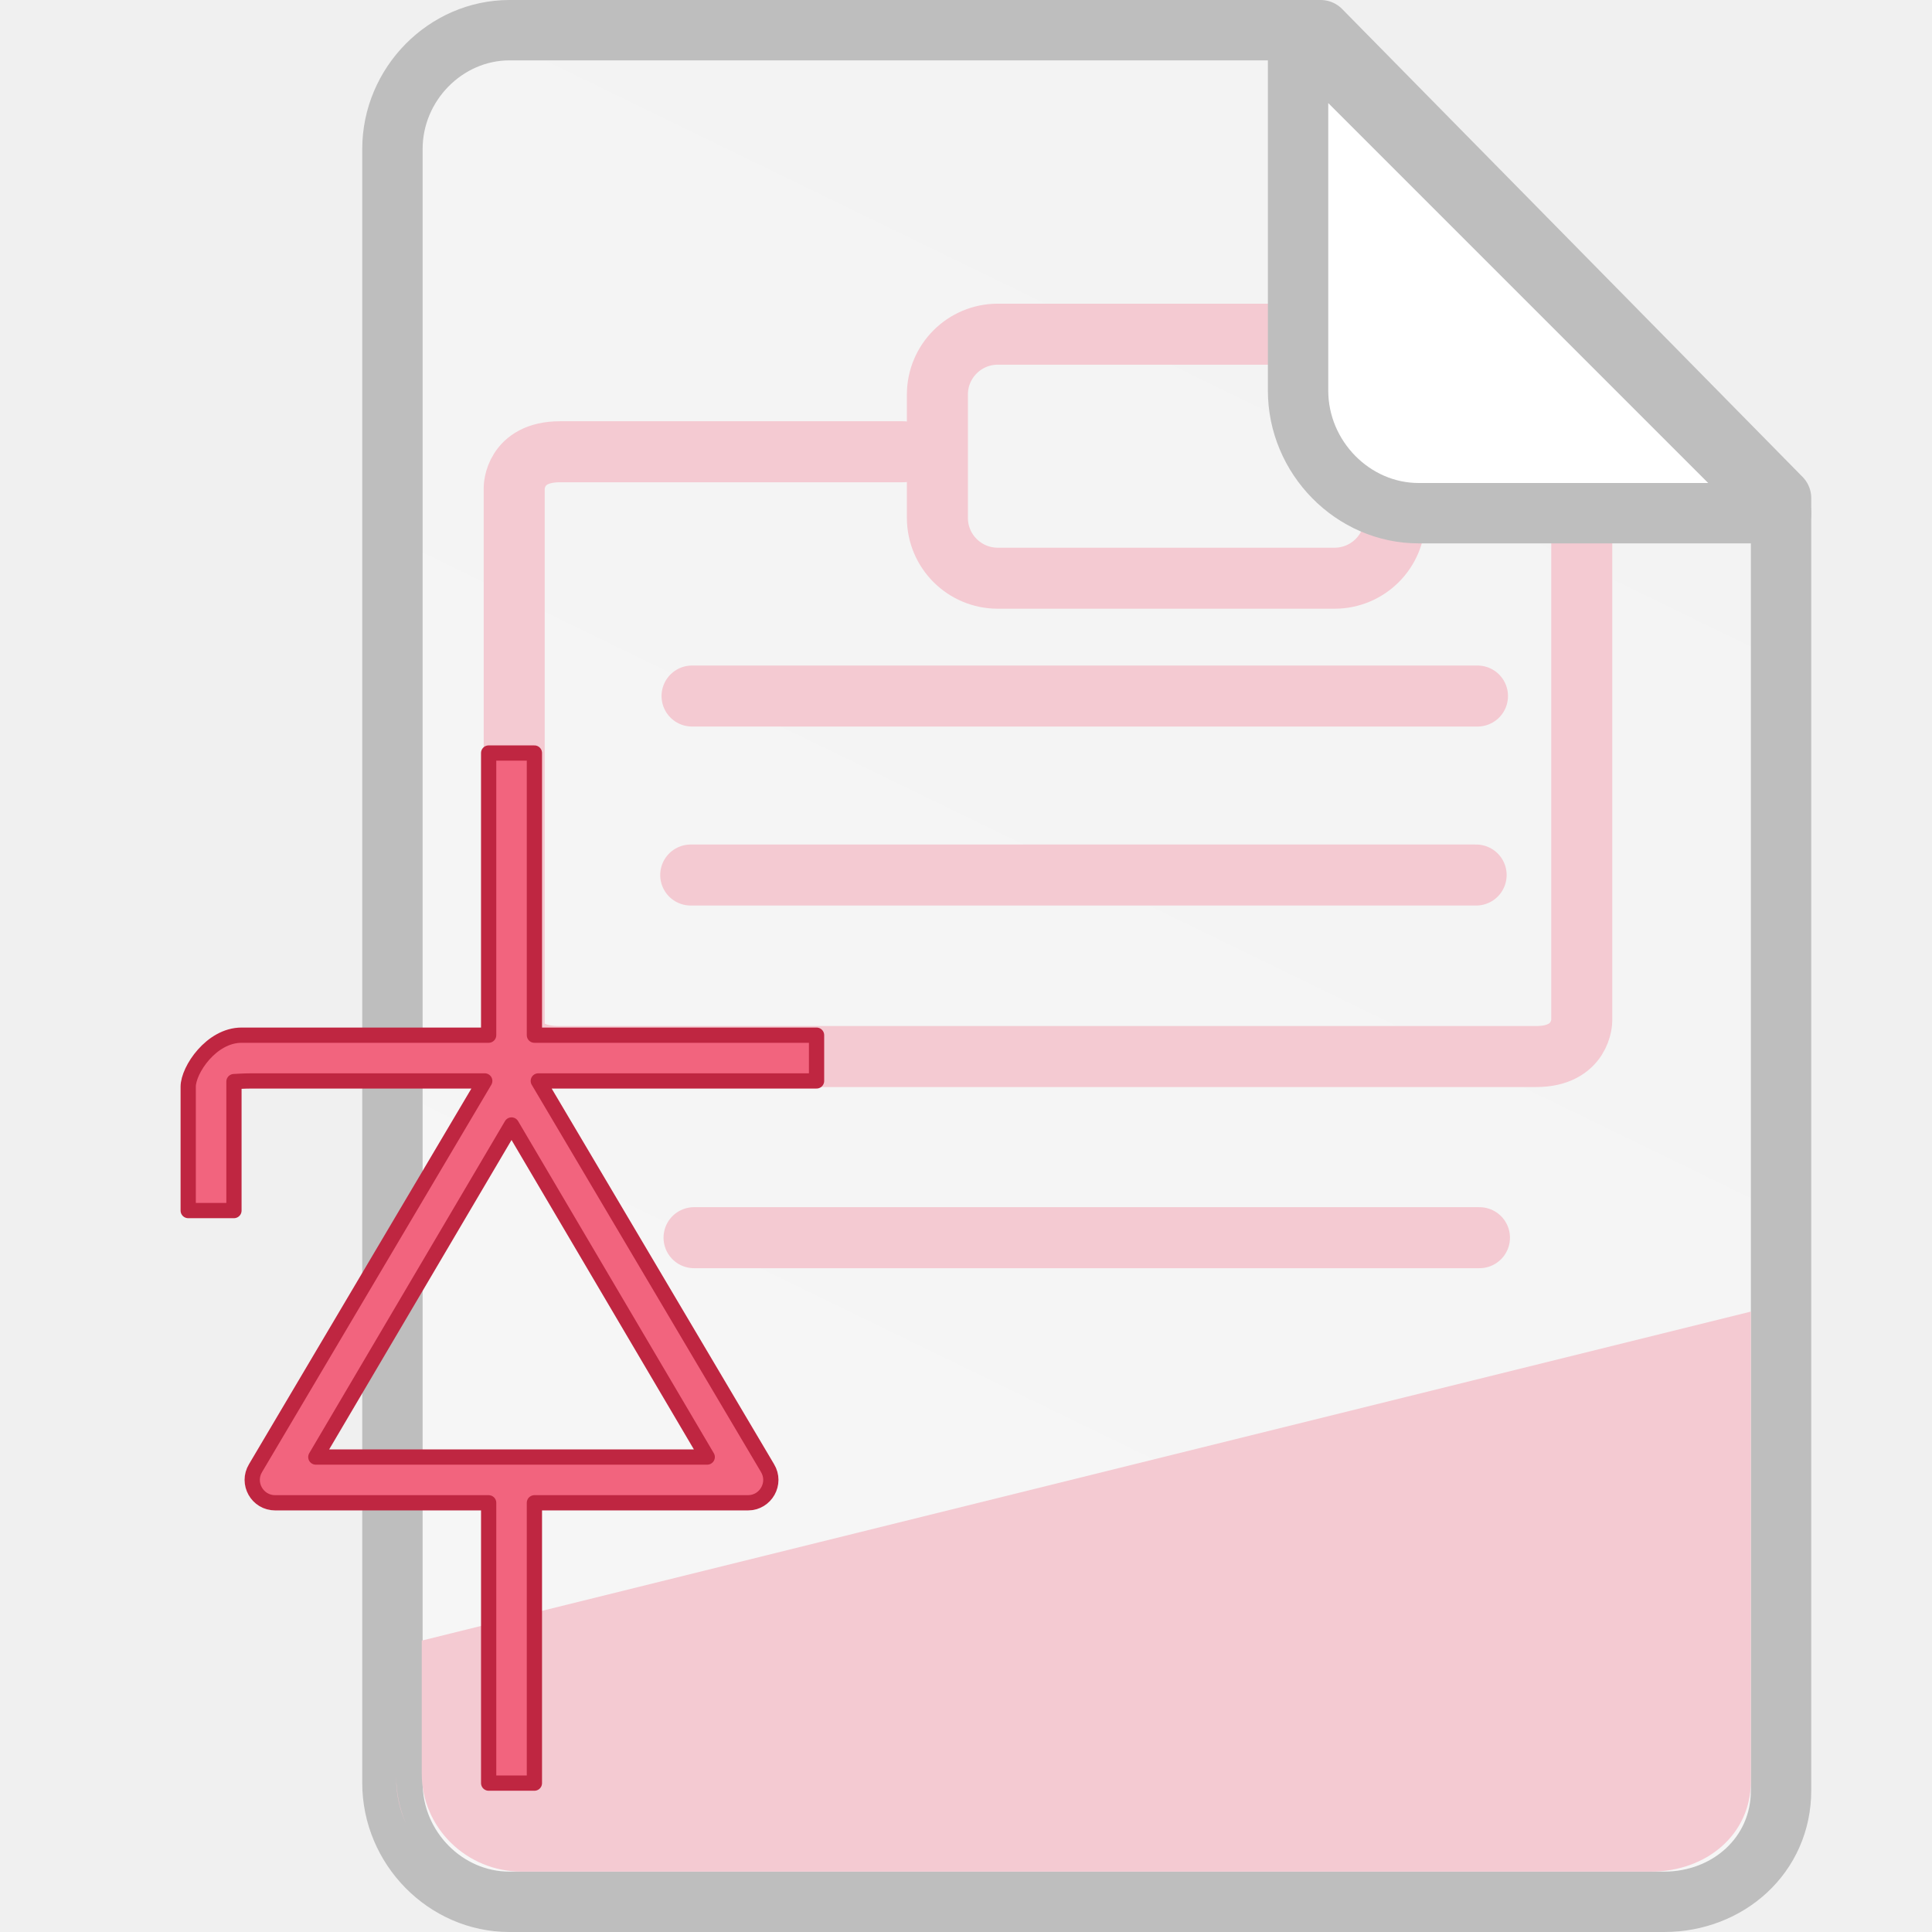
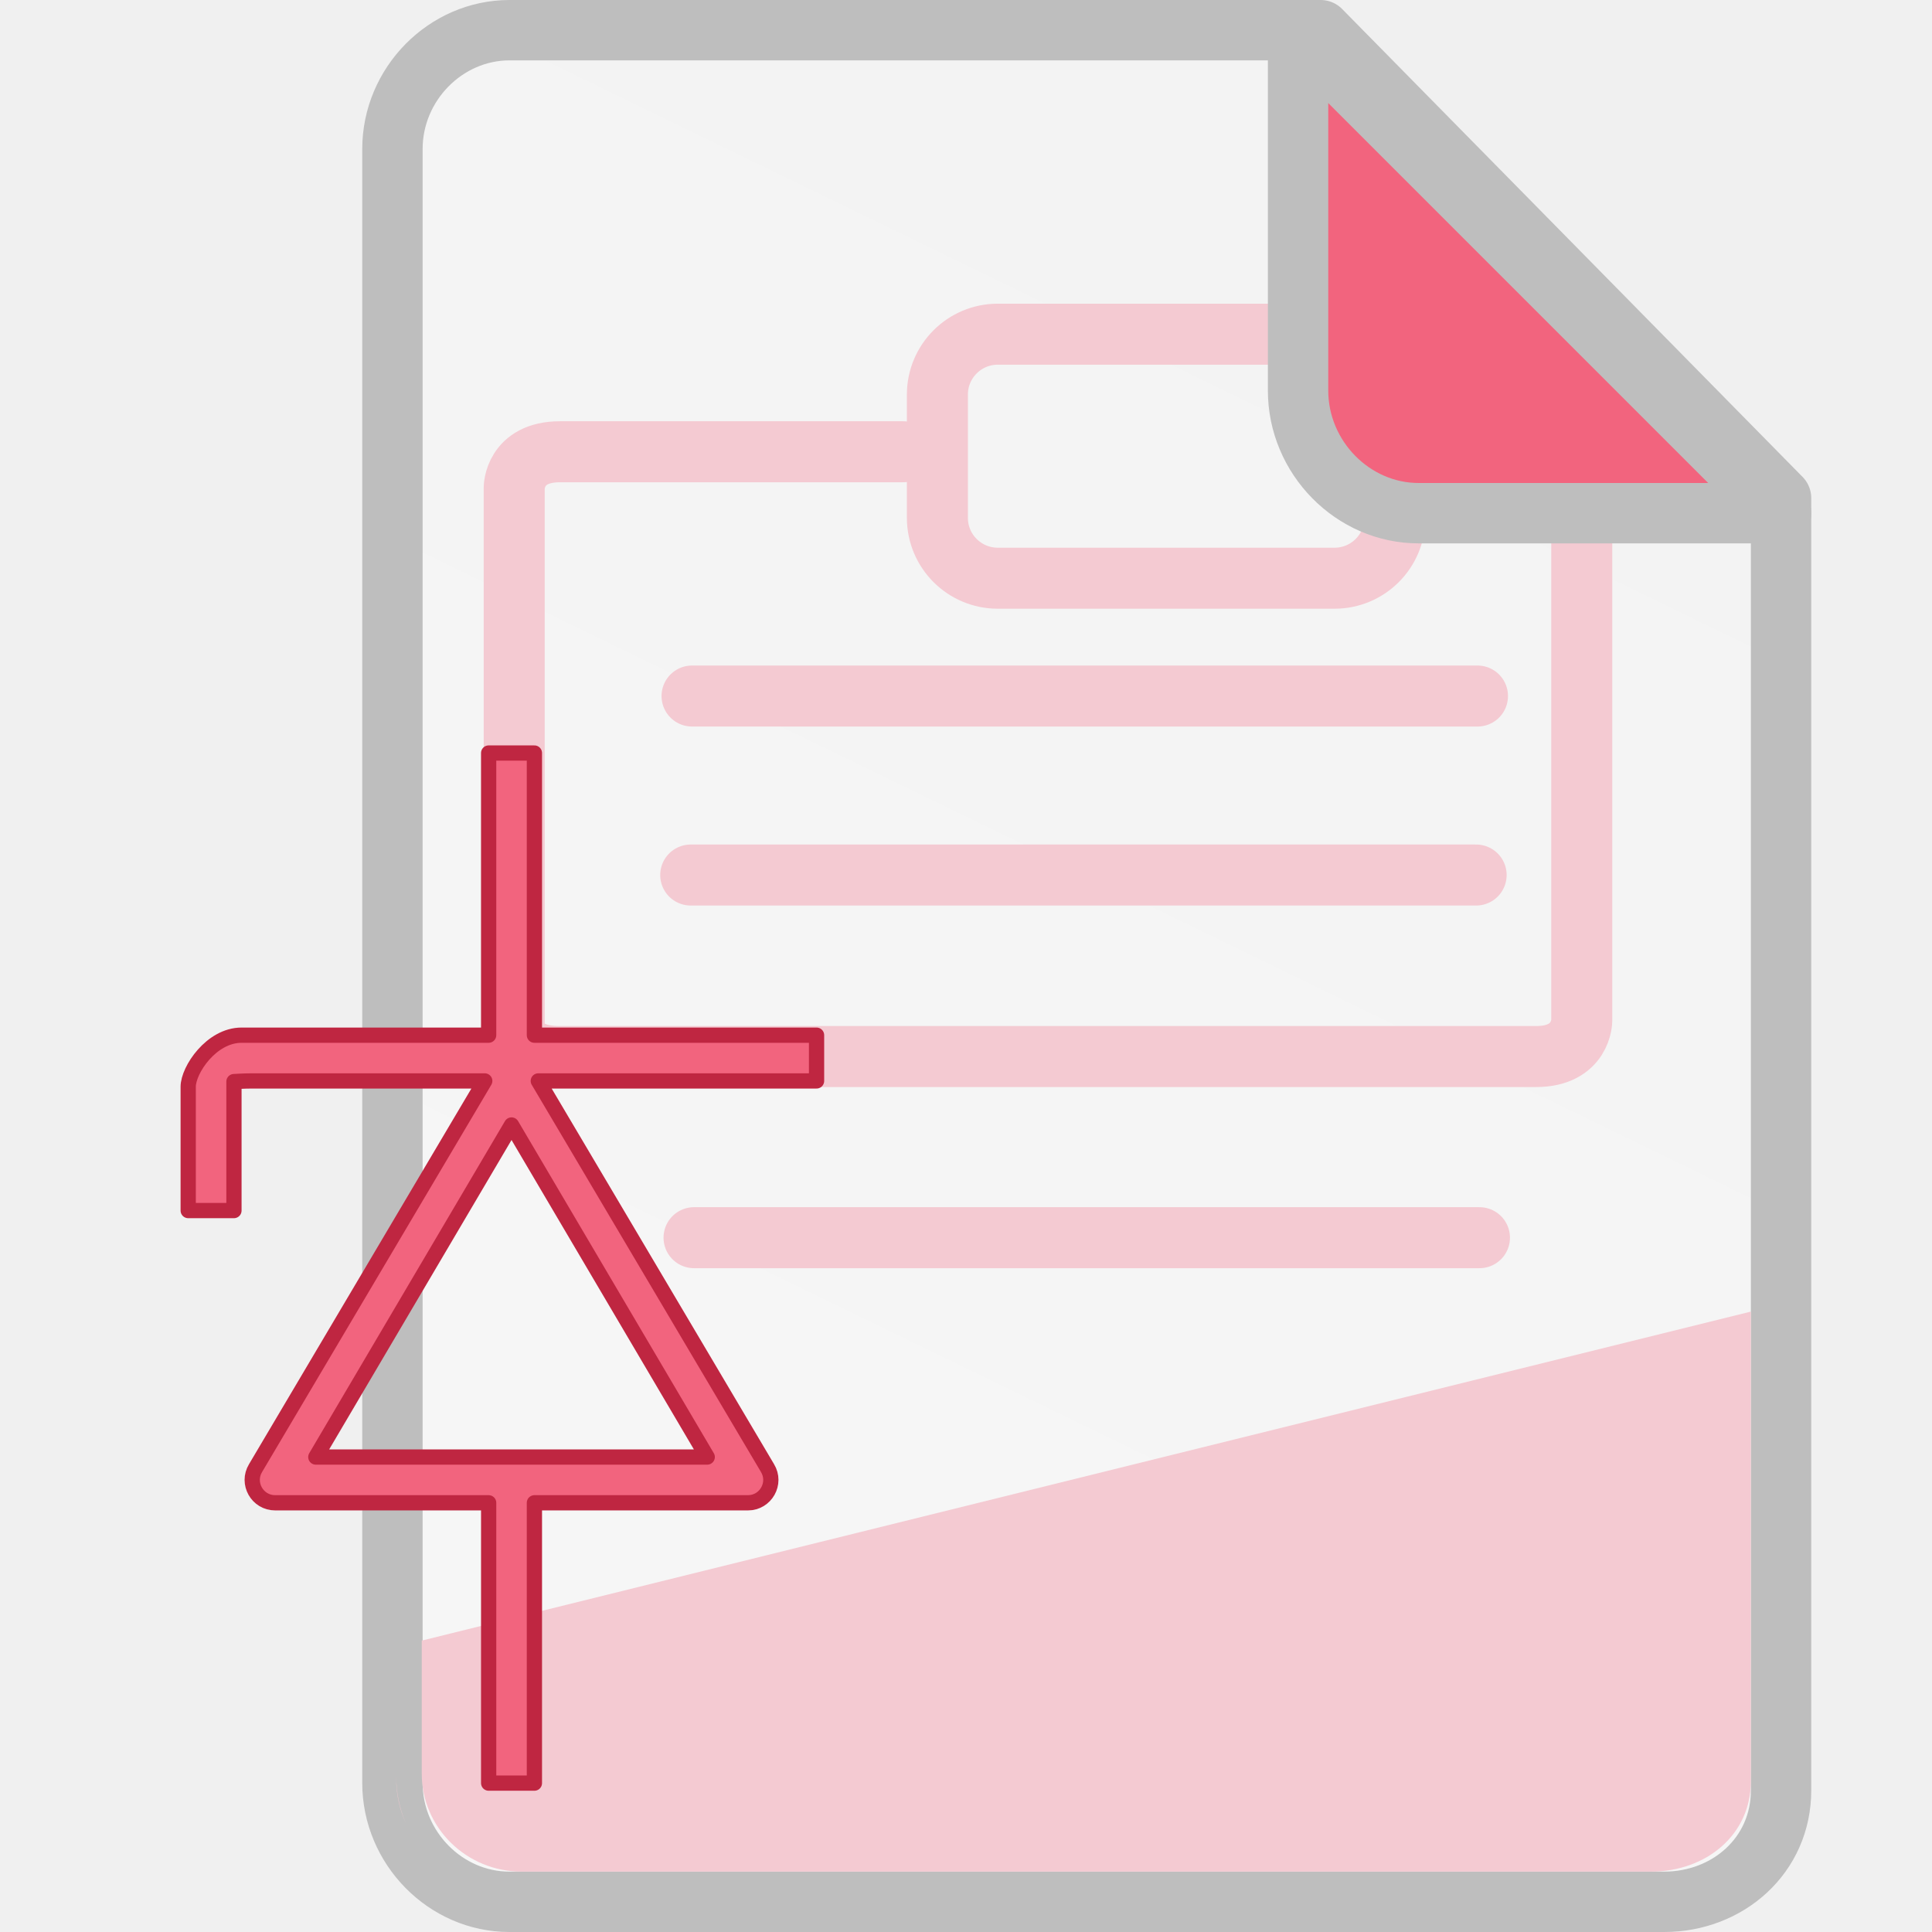
<svg xmlns="http://www.w3.org/2000/svg" xmlns:xlink="http://www.w3.org/1999/xlink" id="Слой_1" data-name="Слой 1" viewBox="0 0 32 32" version="1.1" width="32" height="32">
  <defs id="defs159429">
    <style id="style159427">.cls-1{fill:#1a81c4;}</style>
    <linearGradient xlink:href="#radialGradient1350" id="linearGradient5941" gradientUnits="userSpaceOnUse" gradientTransform="matrix(1.803461,0,0,1.83271,180.3104,139.9964)" x1="-160.867" y1="118.533" x2="-67.733" y2="-76.2" />
    <radialGradient id="radialGradient1350" cx="50.009" cy="23.272" r="28.023" gradientTransform="matrix(0,-0.4596185,0.818261,0,80.07145,-81.23916)" gradientUnits="userSpaceOnUse">
      <stop offset="0" stop-color="#2b4bed" id="stop1346" style="stop-color:#ffffff;stop-opacity:1" />
      <stop offset="1" stop-color="#2b2fb7" id="stop1348" style="stop-color:#f3f3f3;stop-opacity:1" />
    </radialGradient>
  </defs>
  <g id="g881" transform="matrix(0.25,0,0,0.25,2,0)">
    <g id="g868">
      <path id="path5939" style="fill:url(#linearGradient5941);fill-opacity:1;stroke:#bebebe;stroke-width:4;stroke-linecap:square;stroke-linejoin:round;stroke-miterlimit:4;stroke-dasharray:none;stroke-dashoffset:0;stroke-opacity:1;paint-order:normal" d="M 25.747,2 H 79.495 L 110,33 V 118.619 C 110,122.917 106.482,126 102.253,126 H 25.747 C 21.518,126 18,122.425 18,118.127 V 9.873 C 18,5.575 21.518,2.005 25.747,2 Z" />
      <path style="fill:none;stroke:#f4cad2;stroke-width:4.042;stroke-linecap:round;stroke-miterlimit:4;stroke-dasharray:none;stroke-opacity:1;paint-order:fill markers stroke" d="M 51.832,29.93 H 29.098 c -3.031,0 -3.031,2.385 -3.031,2.385 v 35.776 c 0,0 0,1.908 3.031,1.908 h 64.667 c 3.031,0 3.031,-2.385 3.031,-2.385 V 31.838 c 0,0 -0.004,-2.528 -3.031,-2.385 l -10.104,0.477" id="path880" />
      <path style="fill:none;stroke:#f4cad2;stroke-width:4.042;stroke-linecap:round;stroke-miterlimit:4;stroke-dasharray:none;stroke-opacity:1;paint-order:fill markers stroke" d="m 54.105,26.141 v 8.167 a 4,4 45 0 0 4,4 h 22.312 a 4,4 135 0 0 4,-4 V 26.141 a 4,4 45 0 0 -4,-4 h -22.312 a 4,4 135 0 0 -4,4 z" id="path882" />
      <path id="path5956" style="opacity:1;fill:#f4cad2;fill-opacity:1;stroke:none;stroke-width:0.37;stroke-linecap:square;stroke-linejoin:round;stroke-miterlimit:4;stroke-dasharray:none;stroke-dashoffset:0;stroke-opacity:1;paint-order:normal" d="M 108,86.896 19.943,108.695 v 8.812 c 0,3.588 2.966,6.493 6.628,6.493 h 74.801 c 3.662,0 6.648,-2.442 6.628,-6.029 z M 18.249,117.679 v 0.172 c 0,1.051 0.233,2.044 0.637,2.945 -0.406,-0.962 -0.637,-2.012 -0.637,-3.118 z" />
      <path style="fill:none;fill-opacity:1;stroke:#f4cad2;stroke-width:4.042;stroke-linecap:round;stroke-linejoin:round;stroke-miterlimit:4;stroke-dasharray:none;stroke-opacity:1;paint-order:fill markers stroke" d="M 90.018,82 H 37.982" id="path5251-4" />
      <path style="color:#000000;font-style:normal;font-variant:normal;font-weight:normal;font-stretch:normal;font-size:medium;line-height:normal;font-family:sans-serif;font-variant-ligatures:normal;font-variant-position:normal;font-variant-caps:normal;font-variant-numeric:normal;font-variant-alternates:normal;font-variant-east-asian:normal;font-feature-settings:normal;font-variation-settings:normal;text-indent:0;text-align:start;text-decoration:none;text-decoration-line:none;text-decoration-style:solid;text-decoration-color:#000000;letter-spacing:normal;word-spacing:normal;text-transform:none;writing-mode:lr-tb;direction:ltr;text-orientation:mixed;dominant-baseline:auto;baseline-shift:baseline;text-anchor:start;white-space:normal;shape-padding:0;shape-margin:0;inline-size:0;clip-rule:nonzero;display:inline;overflow:visible;visibility:visible;isolation:auto;mix-blend-mode:normal;color-interpolation:sRGB;color-interpolation-filters:linearRGB;solid-color:#000000;solid-opacity:1;vector-effect:none;fill:#000000;fill-opacity:0;fill-rule:nonzero;stroke:none;stroke-width:2.634;stroke-linecap:round;stroke-linejoin:miter;stroke-miterlimit:4;stroke-dasharray:none;stroke-dashoffset:0;stroke-opacity:1;paint-order:fill markers stroke;color-rendering:auto;image-rendering:auto;shape-rendering:auto;text-rendering:auto;enable-background:accumulate;stop-color:#000000" d="m 55.984,22.016 h 29.871 c 0.552,0 0.996,0.444 0.996,0.996 v 13.94 c 0,0.552 -0.444,0.996 -0.996,0.996 H 55.984 c -0.552,0 -0.996,-0.444 -0.996,-0.996 V 23.011 c 0,-0.552 0.444,-0.996 0.996,-0.996 z" id="path6035" />
-       <path id="path5943" style="fill:#ffffff;fill-opacity:1;stroke:#bebebe;stroke-width:4;stroke-linecap:square;stroke-linejoin:round;stroke-miterlimit:4;stroke-dasharray:none;stroke-dashoffset:0;stroke-opacity:1;paint-order:normal" d="M 78,2 V 25.873 c 0,4.437 3.632,8.133 8,8.127 h 24 z" />
+       <path id="path5943" style="fill:#f2647e;fill-opacity:1;stroke:#bebebe;stroke-width:4;stroke-linecap:square;stroke-linejoin:round;stroke-miterlimit:4;stroke-dasharray:none;stroke-dashoffset:0;stroke-opacity:1;paint-order:normal" d="M 78,2 V 25.873 c 0,4.437 3.632,8.133 8,8.127 h 24 z" />
      <path style="fill:none;fill-opacity:1;stroke:#f4cad2;stroke-width:4.042;stroke-linecap:round;stroke-linejoin:round;stroke-miterlimit:4;stroke-dasharray:none;stroke-opacity:1;paint-order:fill markers stroke" d="M 89.798,57.973 H 37.762" id="path876" />
      <path style="fill:none;fill-opacity:1;stroke:#f4cad2;stroke-width:4.042;stroke-linecap:round;stroke-linejoin:round;stroke-miterlimit:4;stroke-dasharray:none;stroke-opacity:1;paint-order:fill markers stroke" d="M 89.887,46.114 H 37.85" id="path878" />
      <path id="path852" style="color:#000000;font-style:normal;font-variant:normal;font-weight:normal;font-stretch:normal;font-size:medium;line-height:normal;font-family:sans-serif;font-variant-ligatures:normal;font-variant-position:normal;font-variant-caps:normal;font-variant-numeric:normal;font-variant-alternates:normal;font-variant-east-asian:normal;font-feature-settings:normal;font-variation-settings:normal;text-indent:0;text-align:start;text-decoration:none;text-decoration-line:none;text-decoration-style:solid;text-decoration-color:#000000;letter-spacing:normal;word-spacing:normal;text-transform:none;writing-mode:lr-tb;direction:ltr;text-orientation:mixed;dominant-baseline:auto;baseline-shift:baseline;text-anchor:start;white-space:normal;shape-padding:0;shape-margin:0;inline-size:0;clip-rule:nonzero;display:inline;overflow:visible;visibility:visible;isolation:auto;mix-blend-mode:normal;color-interpolation:sRGB;color-interpolation-filters:linearRGB;solid-color:#000000;solid-opacity:1;vector-effect:none;fill:#f2647e;fill-opacity:1;fill-rule:nonzero;stroke:#bf2641;stroke-width:1.01;stroke-linecap:square;stroke-linejoin:round;stroke-miterlimit:4;stroke-dasharray:none;stroke-dashoffset:0;stroke-opacity:1;paint-order:fill markers stroke;color-rendering:auto;image-rendering:auto;shape-rendering:auto;text-rendering:auto;enable-background:accumulate;stop-color:#000000" d="m 24.374,49.89 v 1.516 17.177 H 8.005 C 6,68.583 4.469,70.891 4.469,72 v 6.687 1.516 H 7.5 V 78.687 71.658 c 0,0 0.659,-0.044 1.208,-0.044 H 24.116 L 8.933,97.261 c -0.614,1.01 0.113,2.303 1.296,2.303 h 14.146 v 17.056 1.516 h 3.031 V 116.62 99.564 h 14.146 c 1.182,2.2e-4 1.91,-1.293 1.296,-2.303 L 27.664,71.614 h 16.919 1.516 v -3.031 H 44.583 27.406 V 51.406 49.89 Z M 25.89,74.533 38.856,96.533 H 12.924 Z" />
    </g>
  </g>
</svg>
